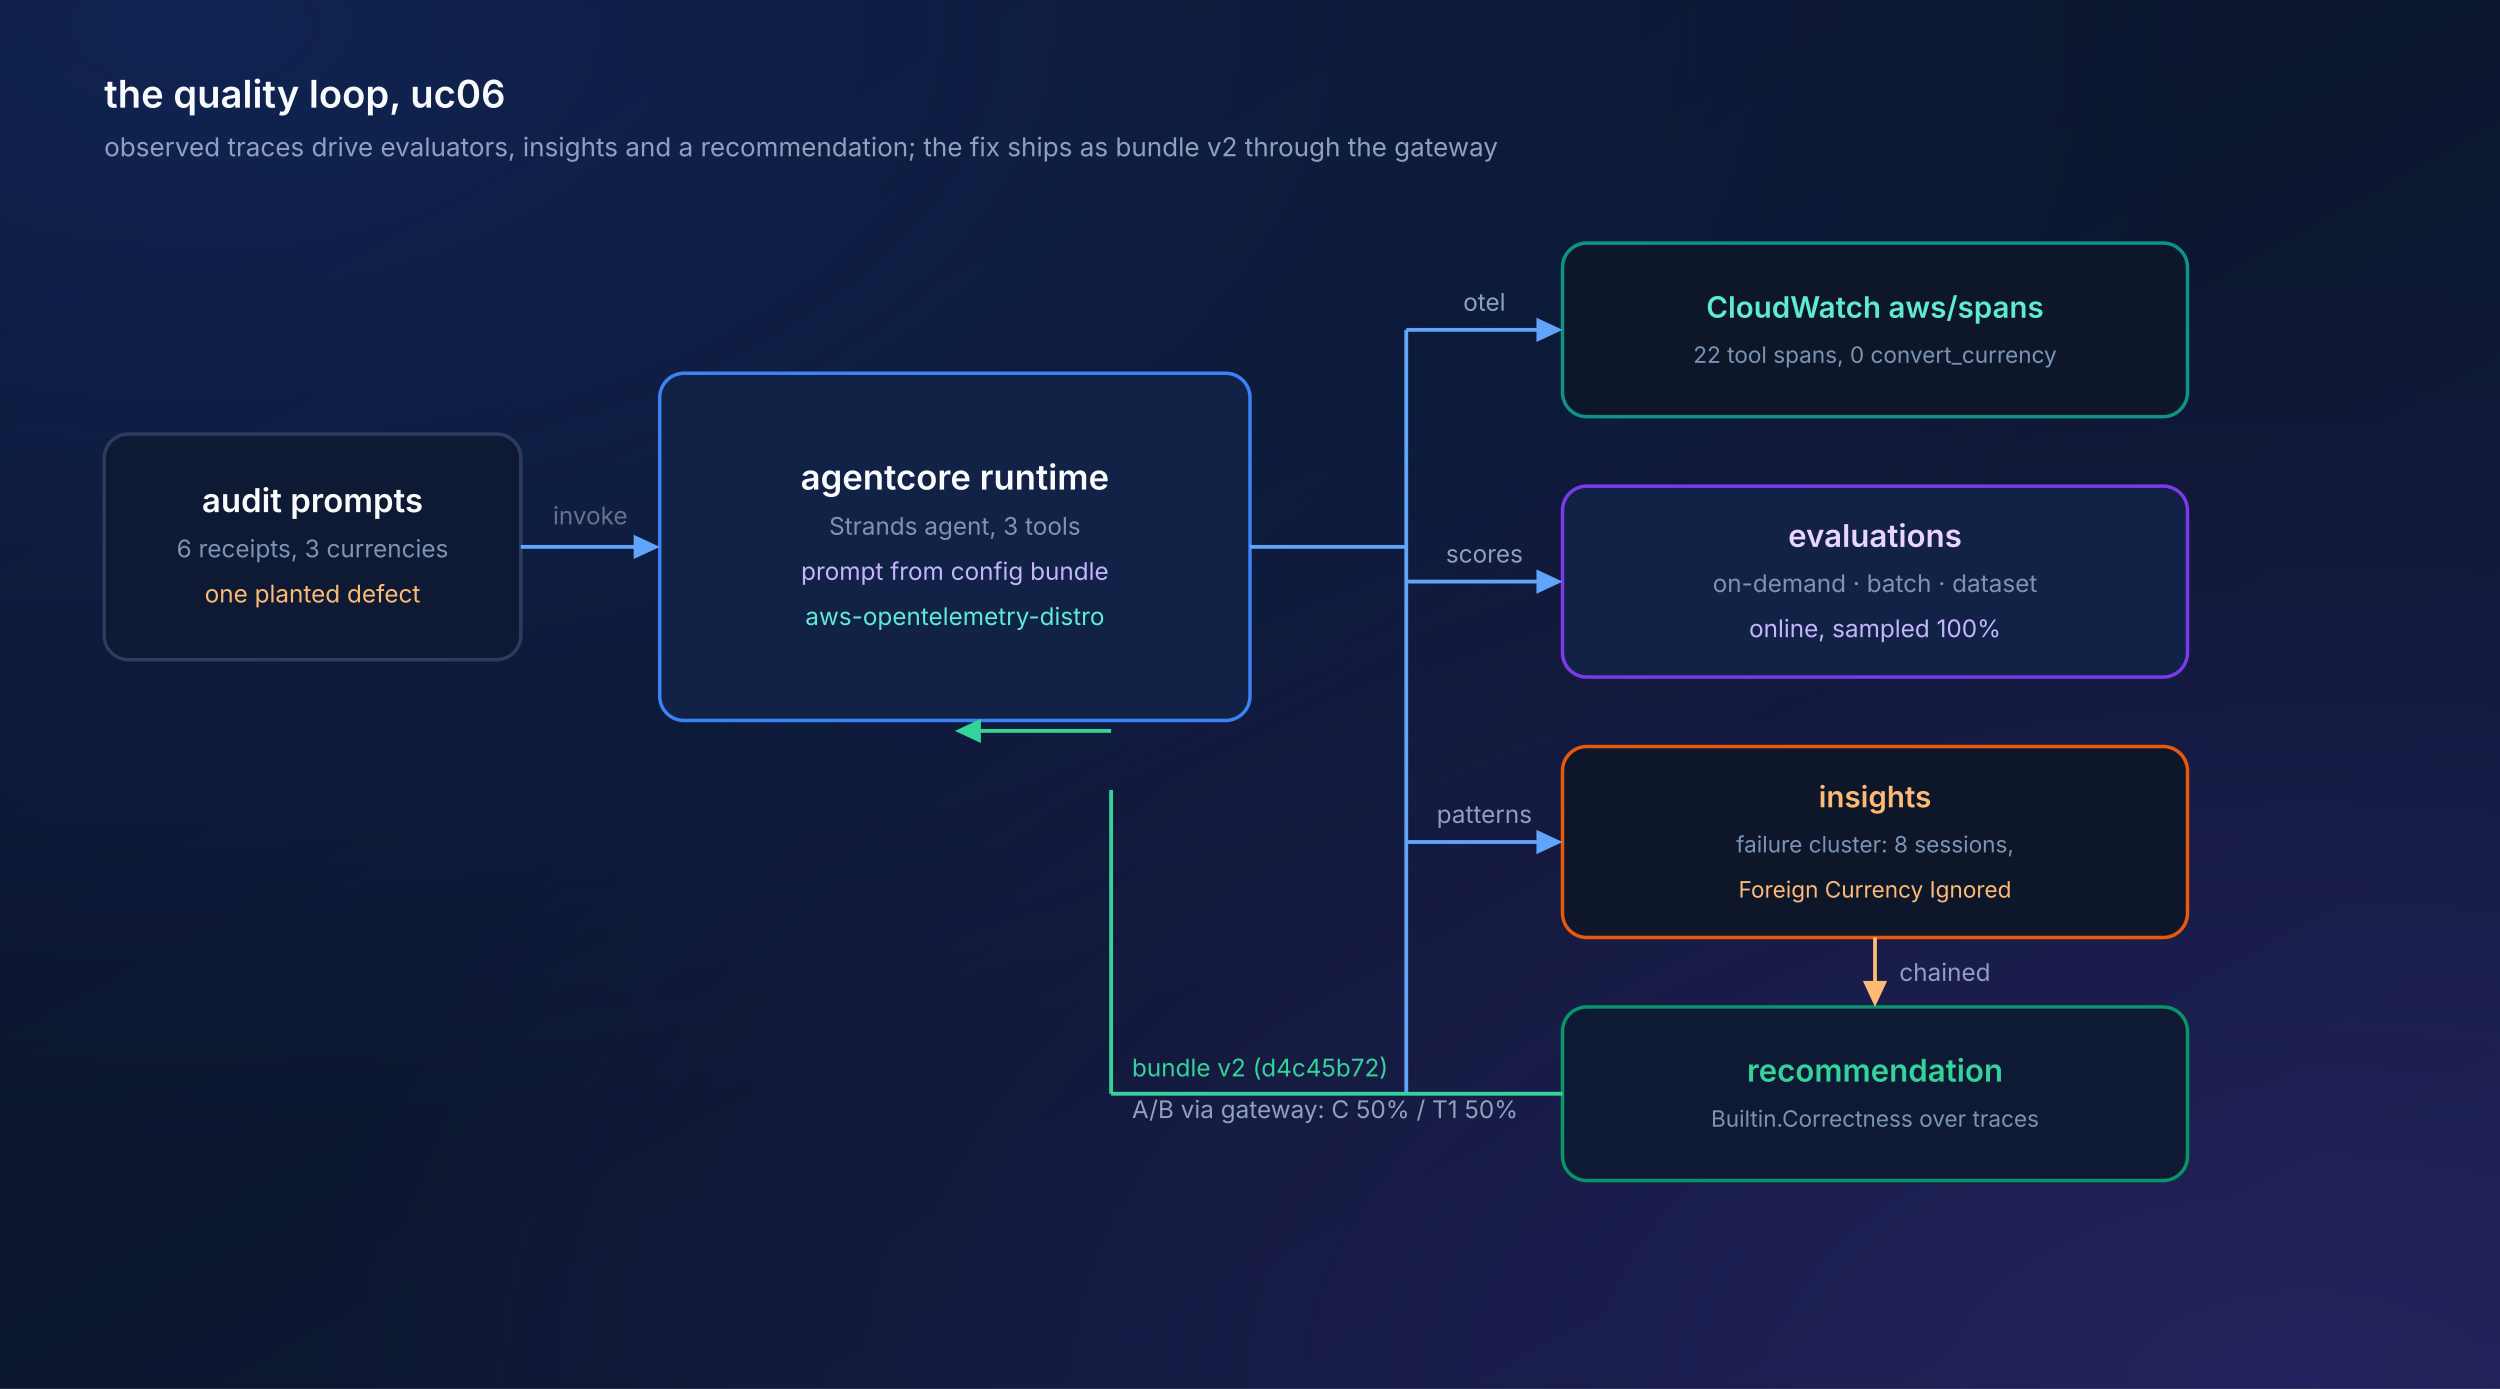
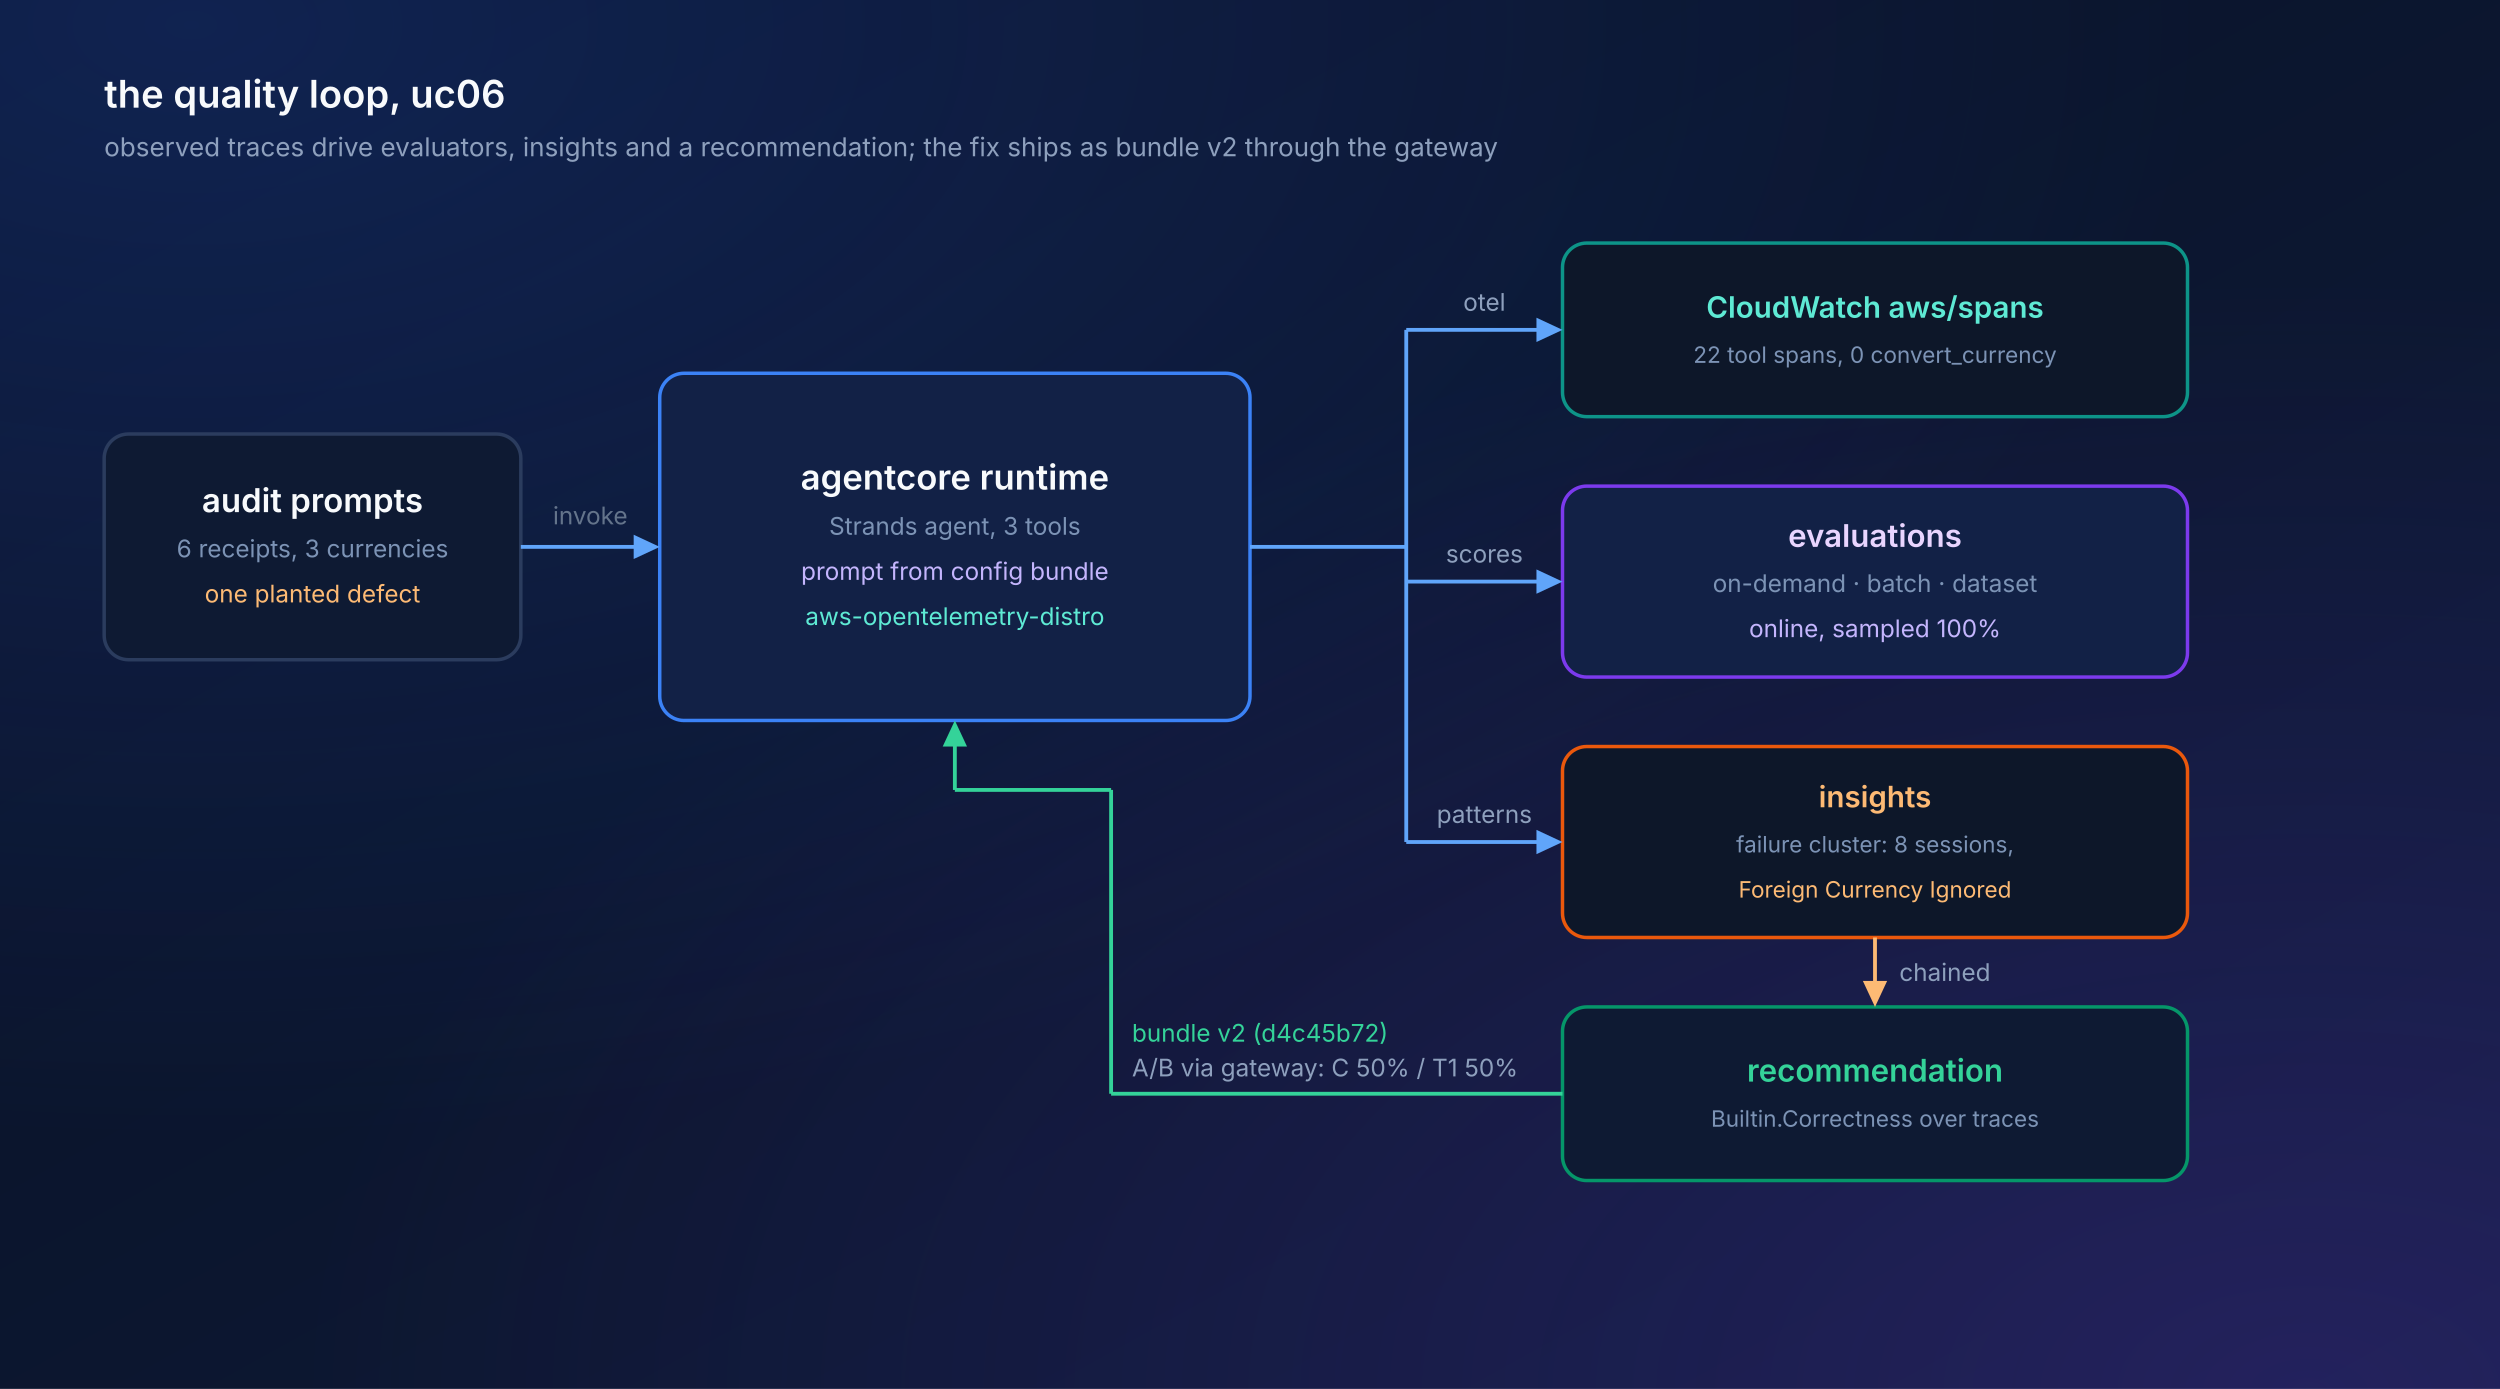
<svg xmlns="http://www.w3.org/2000/svg" viewBox="0 0 1440 800" width="1440" height="800" role="img">
  <defs>
    <linearGradient id="bg" x1="0" y1="0" x2="1" y2="1">
      <stop offset="0" stop-color="#0a1024" />
      <stop offset="1" stop-color="#0d1c3a" />
    </linearGradient>
    <radialGradient id="g1" cx="0.08" cy="0.02" r="0.8">
      <stop offset="0" stop-color="#2563eb" stop-opacity="0.22" />
      <stop offset="1" stop-color="#2563eb" stop-opacity="0" />
    </radialGradient>
    <radialGradient id="g2" cx="0.92" cy="1.0" r="0.8">
      <stop offset="0" stop-color="#7c3aed" stop-opacity="0.20" />
      <stop offset="1" stop-color="#7c3aed" stop-opacity="0" />
    </radialGradient>
  </defs>
  <rect width="1440" height="800" fill="url(#bg)" />
  <rect width="1440" height="800" fill="url(#g1)" />
  <rect width="1440" height="800" fill="url(#g2)" />
  <text x="60" y="62" font-family="Inter, Helvetica Neue, Arial, sans-serif" font-size="22" fill="#f8fafc" text-anchor="start" font-weight="600">the quality loop, uc06</text>
  <text x="60" y="90" font-family="Inter, Helvetica Neue, Arial, sans-serif" font-size="15" fill="#8ea0bd" text-anchor="start" font-weight="400">observed traces drive evaluators, insights and a recommendation; the fix ships as bundle v2 through the gateway</text>
  <rect x="60" y="250" width="240" height="130" rx="14" fill="#0e1a33" stroke="#2b3c5e" stroke-width="2" />
  <text x="180" y="295" font-family="Inter, Helvetica Neue, Arial, sans-serif" font-size="19" fill="#f8fafc" font-weight="600" text-anchor="middle">audit prompts</text>
  <text x="180" y="321" font-family="Inter, Helvetica Neue, Arial, sans-serif" font-size="14" fill="#7c93b5" font-weight="400" text-anchor="middle">6 receipts, 3 currencies</text>
  <text x="180" y="347" font-family="Inter, Helvetica Neue, Arial, sans-serif" font-size="14" fill="#fdba74" font-weight="400" text-anchor="middle">one planted defect</text>
  <rect x="380" y="215" width="340" height="200" rx="14" fill="#122146" stroke="#3b82f6" stroke-width="2" />
  <text x="550" y="282" font-family="Inter, Helvetica Neue, Arial, sans-serif" font-size="20" fill="#f8fafc" font-weight="600" text-anchor="middle">agentcore runtime</text>
  <text x="550" y="308" font-family="Inter, Helvetica Neue, Arial, sans-serif" font-size="14" fill="#7c93b5" font-weight="400" text-anchor="middle">Strands agent, 3 tools</text>
  <text x="550" y="334" font-family="Inter, Helvetica Neue, Arial, sans-serif" font-size="14" fill="#c4b5fd" font-weight="400" text-anchor="middle">prompt from config bundle</text>
  <text x="550" y="360" font-family="Inter, Helvetica Neue, Arial, sans-serif" font-size="14" fill="#5eead4" font-weight="400" text-anchor="middle">aws-opentelemetry-distro</text>
  <rect x="900" y="140" width="360" height="100" rx="14" fill="#0d1729" stroke="#0d9488" stroke-width="2" />
  <text x="1080" y="183" font-family="Inter, Helvetica Neue, Arial, sans-serif" font-size="17" fill="#5eead4" font-weight="600" text-anchor="middle">CloudWatch aws/spans</text>
  <text x="1080" y="209" font-family="Inter, Helvetica Neue, Arial, sans-serif" font-size="13" fill="#7c93b5" font-weight="400" text-anchor="middle">22 tool spans, 0 convert_currency</text>
  <rect x="900" y="280" width="360" height="110" rx="14" fill="#122146" stroke="#7c3aed" stroke-width="2" />
  <text x="1080" y="315" font-family="Inter, Helvetica Neue, Arial, sans-serif" font-size="18" fill="#e9d5ff" font-weight="600" text-anchor="middle">evaluations</text>
  <text x="1080" y="341" font-family="Inter, Helvetica Neue, Arial, sans-serif" font-size="14" fill="#7c93b5" font-weight="400" text-anchor="middle">on-demand · batch · dataset</text>
  <text x="1080" y="367" font-family="Inter, Helvetica Neue, Arial, sans-serif" font-size="14" fill="#c4b5fd" font-weight="400" text-anchor="middle">online, sampled 100%</text>
  <rect x="900" y="430" width="360" height="110" rx="14" fill="#0d1729" stroke="#ea580c" stroke-width="2" />
  <text x="1080" y="465" font-family="Inter, Helvetica Neue, Arial, sans-serif" font-size="17" fill="#fdba74" font-weight="600" text-anchor="middle">insights</text>
  <text x="1080" y="491" font-family="Inter, Helvetica Neue, Arial, sans-serif" font-size="13" fill="#7c93b5" font-weight="400" text-anchor="middle">failure cluster: 8 sessions,</text>
  <text x="1080" y="517" font-family="Inter, Helvetica Neue, Arial, sans-serif" font-size="13" fill="#fdba74" font-weight="400" text-anchor="middle">Foreign Currency Ignored</text>
  <rect x="900" y="580" width="360" height="100" rx="14" fill="#0e1a33" stroke="#059669" stroke-width="2" />
  <text x="1080" y="623" font-family="Inter, Helvetica Neue, Arial, sans-serif" font-size="18" fill="#34d399" font-weight="600" text-anchor="middle">recommendation</text>
  <text x="1080" y="649" font-family="Inter, Helvetica Neue, Arial, sans-serif" font-size="13" fill="#7c93b5" font-weight="400" text-anchor="middle">Builtin.Correctness over traces</text>
  <line x1="300.00" y1="315.00" x2="371.75" y2="315.00" stroke="#60a5fa" stroke-width="2.2" />
  <polygon points="365.00,322.00 380.00,315.00 365.00,308.00" fill="#60a5fa" />
  <text x="340.0" y="302.0" font-family="Inter, Helvetica Neue, Arial, sans-serif" font-size="14" fill="#64748b" text-anchor="middle" font-weight="400">invoke</text>
  <line x1="720.00" y1="315.00" x2="810" y2="315.00" stroke="#60a5fa" stroke-width="2.2" />
-   <line x1="810" y1="190" x2="810" y2="630" stroke="#60a5fa" stroke-width="2.2" />
+   <line x1="810" y1="190" x2="810" y2="485" stroke="#60a5fa" stroke-width="2.2" />
  <line x1="810.00" y1="190.00" x2="891.75" y2="190.00" stroke="#60a5fa" stroke-width="2.2" />
  <polygon points="885.00,197.00 900.00,190.00 885.00,183.00" fill="#60a5fa" />
  <text x="855.0" y="179.0" font-family="Inter, Helvetica Neue, Arial, sans-serif" font-size="14" fill="#8ea0bd" text-anchor="middle" font-weight="400">otel</text>
  <line x1="810.00" y1="335.00" x2="891.75" y2="335.00" stroke="#60a5fa" stroke-width="2.2" />
  <polygon points="885.00,342.00 900.00,335.00 885.00,328.00" fill="#60a5fa" />
  <text x="855.0" y="324.0" font-family="Inter, Helvetica Neue, Arial, sans-serif" font-size="14" fill="#8ea0bd" text-anchor="middle" font-weight="400">scores</text>
  <line x1="810.00" y1="485.00" x2="891.75" y2="485.00" stroke="#60a5fa" stroke-width="2.2" />
  <polygon points="885.00,492.00 900.00,485.00 885.00,478.00" fill="#60a5fa" />
  <text x="855.0" y="474.0" font-family="Inter, Helvetica Neue, Arial, sans-serif" font-size="14" fill="#8ea0bd" text-anchor="middle" font-weight="400">patterns</text>
  <line x1="1080.00" y1="540.00" x2="1080.00" y2="571.75" stroke="#fdba74" stroke-width="2.2" />
  <polygon points="1073.00,565.00 1080.00,580.00 1087.00,565.00" fill="#fdba74" />
  <text x="1094.0" y="565.0" font-family="Inter, Helvetica Neue, Arial, sans-serif" font-size="14" fill="#8ea0bd" text-anchor="start" font-weight="400">chained</text>
  <line x1="900.00" y1="630.00" x2="640" y2="630.00" stroke="#34d399" stroke-width="2.2" />
  <line x1="640" y1="630.00" x2="640" y2="455.00" stroke="#34d399" stroke-width="2.2" />
-   <line x1="640.00" y1="421.00" x2="558.25" y2="421.00" stroke="#34d399" stroke-width="2.2" />
-   <polygon points="565.00,414.00 550.00,421.00 565.00,428.00" fill="#34d399" />
-   <text x="652" y="620.0" font-family="Inter, Helvetica Neue, Arial, sans-serif" font-size="14" fill="#34d399" text-anchor="start" font-weight="400">bundle v2 (d4c45b72)</text>
-   <text x="652" y="644.0" font-family="Inter, Helvetica Neue, Arial, sans-serif" font-size="14" fill="#8ea0bd" text-anchor="start" font-weight="400">A/B via gateway: C 50% / T1 50%</text>
+   <line x1="640" y1="455.00" x2="550.00" y2="455.00" stroke="#34d399" stroke-width="2.2" />
+   <line x1="550.00" y1="455.00" x2="550.00" y2="423.25" stroke="#34d399" stroke-width="2.2" />
+   <polygon points="557.00,430.00 550.00,415.00 543.00,430.00" fill="#34d399" />
+   <text x="652" y="600.0" font-family="Inter, Helvetica Neue, Arial, sans-serif" font-size="14" fill="#34d399" text-anchor="start" font-weight="400">bundle v2 (d4c45b72)</text>
+   <text x="652" y="620.0" font-family="Inter, Helvetica Neue, Arial, sans-serif" font-size="14" fill="#8ea0bd" text-anchor="start" font-weight="400">A/B via gateway: C 50% / T1 50%</text>
</svg>
